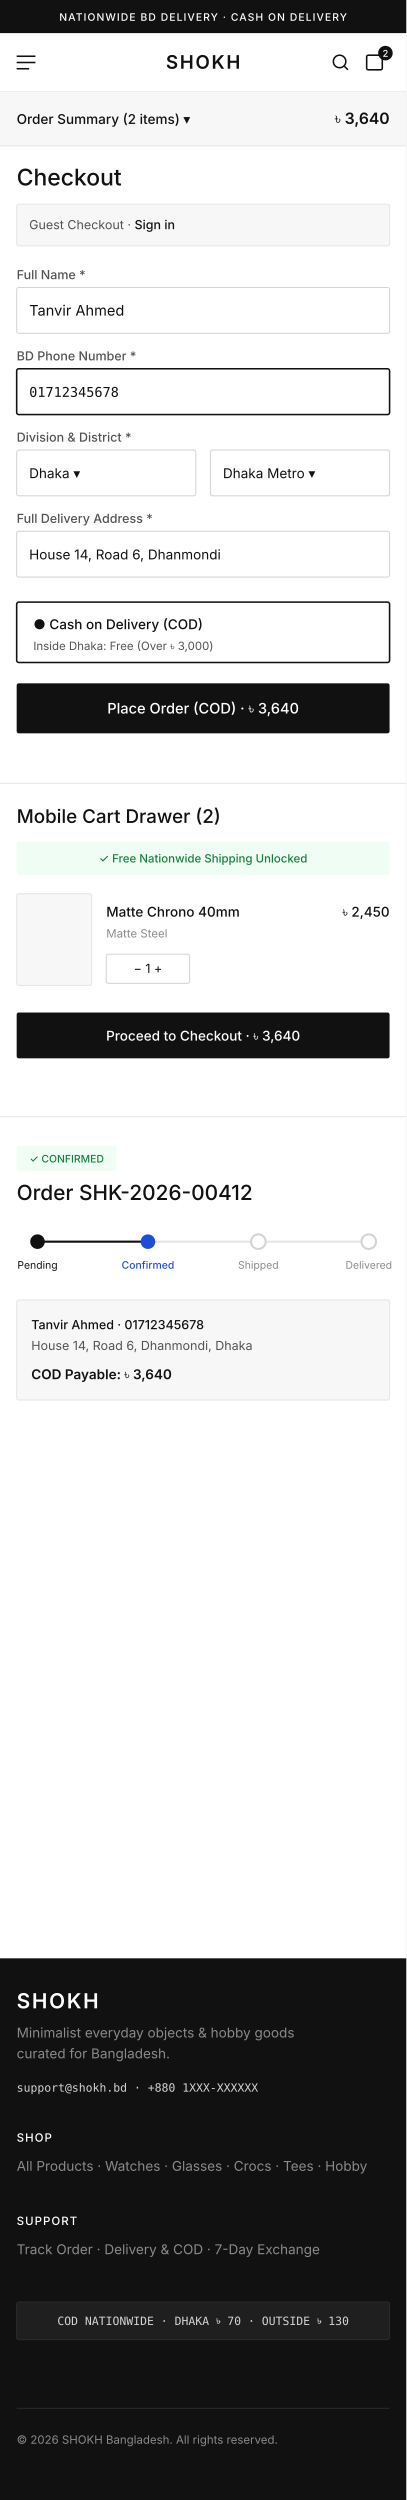
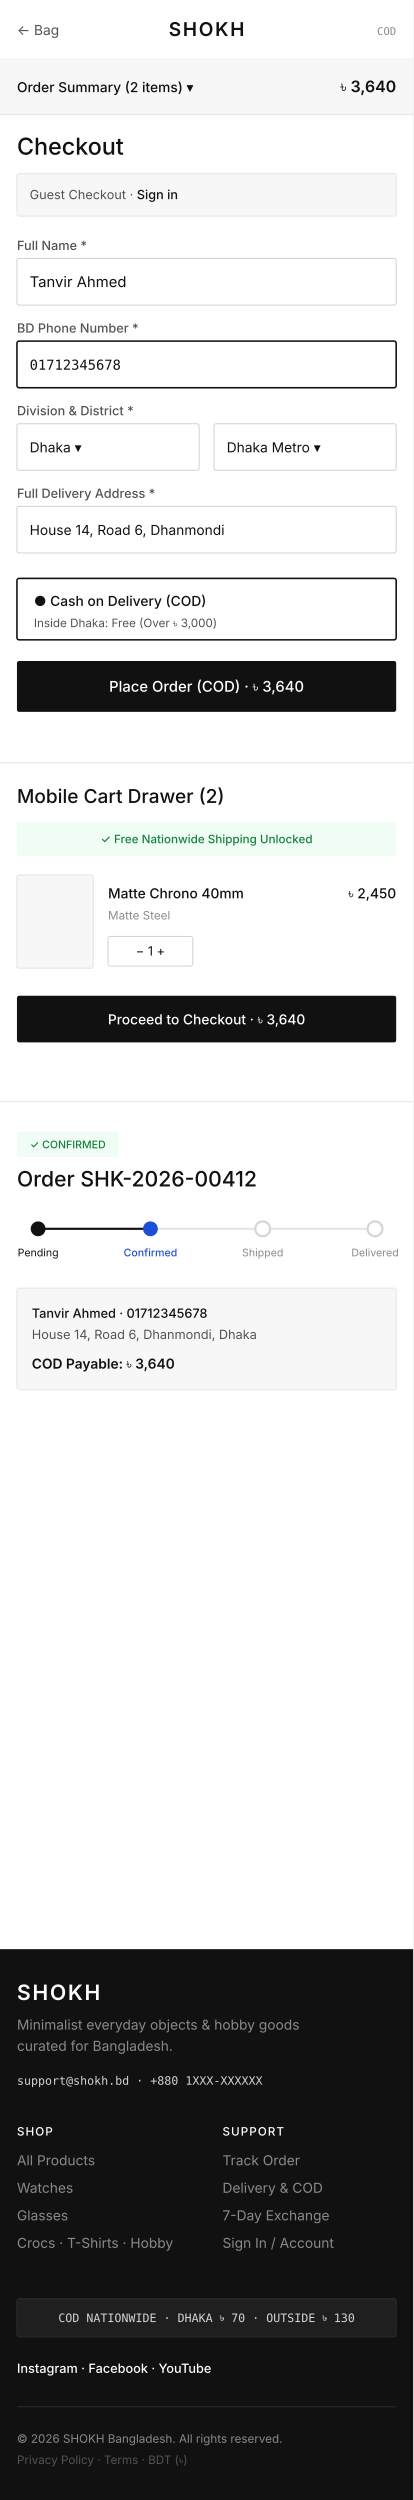
- <svg xmlns="http://www.w3.org/2000/svg" width="390" height="2400" viewBox="0 0 390 2400" fill="none">
-   <rect id="Checkout-Mobile-BG" width="390" height="2400" fill="#FFFFFF" />
-   <g id="01-Mobile-Announcement">
-     <rect width="390" height="32" fill="#111111" />
-     <text x="195" y="20" text-anchor="middle" fill="#FFFFFF" font-family="Inter, sans-serif" font-size="10" font-weight="500" letter-spacing="1">NATIONWIDE BD DELIVERY · CASH ON DELIVERY</text>
+ <svg xmlns="http://www.w3.org/2000/svg" width="390" height="2360" viewBox="0 0 390 2360" fill="none">
+   <rect id="Checkout-Mobile-BG" width="390" height="2360" fill="#FFFFFF" />
+   <g id="01-Mobile-Checkout-Header">
+     <rect width="390" height="56" fill="#FFFFFF" />
+     <line x1="0" y1="56" x2="390" y2="56" stroke="#E5E5E5" />
+     <text x="16" y="33" fill="#525252" font-family="Inter, sans-serif" font-size="13">← Bag</text>
+     <text x="195" y="34" text-anchor="middle" fill="#111111" font-family="Inter, sans-serif" font-size="18" font-weight="600" letter-spacing="1.6">SHOKH</text>
+     <text x="374" y="33" text-anchor="end" fill="#8A8A8A" font-family="JetBrains Mono, monospace" font-size="10">COD</text>
  </g>
-   <g id="02-Mobile-Navbar">
-     <rect y="32" width="390" height="56" fill="#FFFFFF" />
-     <line x1="0" y1="88" x2="390" y2="88" stroke="#E5E5E5" />
-     <line x1="16" y1="54" x2="34" y2="54" stroke="#111111" stroke-width="1.5" />
-     <line x1="16" y1="60" x2="34" y2="60" stroke="#111111" stroke-width="1.5" />
-     <line x1="16" y1="66" x2="28" y2="66" stroke="#111111" stroke-width="1.5" />
-     <text x="195" y="66" text-anchor="middle" fill="#111111" font-family="Inter, sans-serif" font-size="18" font-weight="600" letter-spacing="1.6">SHOKH</text>
-     <circle cx="326" cy="59" r="6" stroke="#111111" stroke-width="1.5" />
-     <line x1="330" y1="63" x2="334" y2="67" stroke="#111111" stroke-width="1.5" />
-     <rect x="352" y="53" width="15" height="14" rx="1.5" stroke="#111111" stroke-width="1.5" />
-     <circle cx="370" cy="51" r="7" fill="#111111" />
-     <text x="370" y="54.5" text-anchor="middle" fill="#FFFFFF" font-family="Inter, sans-serif" font-size="9" font-weight="500">2</text>
-   </g>
-   <g id="03-Mobile-Summary-Toggle" transform="translate(0, 32)">
+   <g id="02-Mobile-Summary-Toggle">
    <rect y="56" width="390" height="52" fill="#F7F7F7" />
    <line x1="0" y1="108" x2="390" y2="108" stroke="#E5E5E5" />
    <text x="16" y="87" fill="#111111" font-family="Inter, sans-serif" font-size="13" font-weight="500">Order Summary (2 items) ▾</text>
    <text x="374" y="87" text-anchor="end" fill="#111111" font-family="Inter, sans-serif" font-size="15" font-weight="600">৳ 3,640</text>
  </g>
-   <g id="04-Mobile-Checkout-Form" transform="translate(0, 32)">
+   <g id="03-Mobile-Checkout-Form">
    <text x="16" y="146" fill="#111111" font-family="Inter, sans-serif" font-size="22" font-weight="500">Checkout</text>
    <rect x="16" y="164" width="358" height="40" rx="2" fill="#F7F7F7" stroke="#E5E5E5" />
    <text x="28" y="188" fill="#525252" font-family="Inter, sans-serif" font-size="12">Guest Checkout · <tspan fill="#111111" font-weight="500">Sign in</tspan>
    </text>
    <text x="16" y="236" fill="#525252" font-family="Inter, sans-serif" font-size="12" font-weight="500">Full Name *</text>
    <rect x="16" y="244" width="358" height="44" rx="2" fill="#FFFFFF" stroke="#D4D4D4" />
    <text x="28" y="271" fill="#111111" font-family="Inter, sans-serif" font-size="14">Tanvir Ahmed</text>
    <text x="16" y="314" fill="#525252" font-family="Inter, sans-serif" font-size="12" font-weight="500">BD Phone Number *</text>
    <rect x="16" y="322" width="358" height="44" rx="2" fill="#FFFFFF" stroke="#111111" stroke-width="1.5" />
    <text x="28" y="349" fill="#111111" font-family="JetBrains Mono, monospace" font-size="13">01712345678</text>
    <text x="16" y="392" fill="#525252" font-family="Inter, sans-serif" font-size="12" font-weight="500">Division &amp; District *</text>
    <rect x="16" y="400" width="172" height="44" rx="2" fill="#FFFFFF" stroke="#D4D4D4" />
    <text x="28" y="427" fill="#111111" font-family="Inter, sans-serif" font-size="13">Dhaka ▾</text>
    <rect x="202" y="400" width="172" height="44" rx="2" fill="#FFFFFF" stroke="#D4D4D4" />
    <text x="214" y="427" fill="#111111" font-family="Inter, sans-serif" font-size="13">Dhaka Metro ▾</text>
    <text x="16" y="470" fill="#525252" font-family="Inter, sans-serif" font-size="12" font-weight="500">Full Delivery Address *</text>
    <rect x="16" y="478" width="358" height="44" rx="2" fill="#FFFFFF" stroke="#D4D4D4" />
    <text x="28" y="505" fill="#111111" font-family="Inter, sans-serif" font-size="13">House 14, Road 6, Dhanmondi</text>
    <rect x="16" y="546" width="358" height="58" rx="2" fill="#FFFFFF" stroke="#111111" stroke-width="1.5" />
    <text x="32" y="572" fill="#111111" font-family="Inter, sans-serif" font-size="13" font-weight="500">● Cash on Delivery (COD)</text>
    <text x="32" y="592" fill="#525252" font-family="Inter, sans-serif" font-size="11">Inside Dhaka: Free (Over ৳ 3,000)</text>
    <rect x="16" y="624" width="358" height="48" rx="2" fill="#111111" />
    <text x="195" y="653" text-anchor="middle" fill="#FFFFFF" font-family="Inter, sans-serif" font-size="14" font-weight="500">Place Order (COD) · ৳ 3,640</text>
  </g>
-   <g id="04-Mobile-Cart-Drawer" transform="translate(0, 752)">
+   <g id="04-Mobile-Cart-Drawer" transform="translate(0, 720)">
    <line x1="0" y1="0" x2="390" y2="0" stroke="#E5E5E5" />
    <text x="16" y="38" fill="#111111" font-family="Inter, sans-serif" font-size="18" font-weight="500">Mobile Cart Drawer (2)</text>
    <rect x="16" y="56" width="358" height="32" rx="2" fill="#F0FDF4" />
    <text x="195" y="76" text-anchor="middle" fill="#15803D" font-family="Inter, sans-serif" font-size="11" font-weight="500">✓ Free Nationwide Shipping Unlocked</text>
    <rect id="IMG-Mob-Cart-1" x="16" y="106" width="72" height="88" rx="2" fill="#F7F7F7" stroke="#E5E5E5" />
    <text x="102" y="128" fill="#111111" font-family="Inter, sans-serif" font-size="13" font-weight="500">Matte Chrono 40mm</text>
    <text x="102" y="148" fill="#8A8A8A" font-family="Inter, sans-serif" font-size="11">Matte Steel</text>
    <text x="374" y="128" text-anchor="end" fill="#111111" font-family="Inter, sans-serif" font-size="13" font-weight="500">৳ 2,450</text>
    <rect x="102" y="164" width="80" height="28" rx="2" fill="#FFFFFF" stroke="#D4D4D4" />
    <text x="142" y="182" text-anchor="middle" fill="#111111" font-family="Inter, sans-serif" font-size="12">−  1  +</text>
    <rect x="16" y="220" width="358" height="44" rx="2" fill="#111111" />
    <text x="195" y="247" text-anchor="middle" fill="#FFFFFF" font-family="Inter, sans-serif" font-size="13" font-weight="500">Proceed to Checkout · ৳ 3,640</text>
  </g>
-   <g id="05-Mobile-Order-Tracking" transform="translate(0, 1072)">
+   <g id="05-Mobile-Order-Tracking" transform="translate(0, 1040)">
    <line x1="0" y1="0" x2="390" y2="0" stroke="#E5E5E5" />
    <rect x="16" y="28" width="96" height="24" rx="2" fill="#F0FDF4" />
    <text x="64" y="44" text-anchor="middle" fill="#15803D" font-family="Inter, sans-serif" font-size="10" font-weight="500">✓ CONFIRMED</text>
    <text x="16" y="80" fill="#111111" font-family="Inter, sans-serif" font-size="20" font-weight="500">Order SHK-2026-00412</text>
    <line x1="36" y1="120" x2="354" y2="120" stroke="#E5E5E5" stroke-width="2" />
    <line x1="36" y1="120" x2="142" y2="120" stroke="#111111" stroke-width="2" />
    <circle cx="36" cy="120" r="7" fill="#111111" />
    <text x="36" y="146" text-anchor="middle" fill="#111111" font-family="Inter, sans-serif" font-size="10">Pending</text>
    <circle cx="142" cy="120" r="7" fill="#1D4ED8" />
    <text x="142" y="146" text-anchor="middle" fill="#1D4ED8" font-family="Inter, sans-serif" font-size="10" font-weight="500">Confirmed</text>
    <circle cx="248" cy="120" r="7" fill="#FFFFFF" stroke="#D4D4D4" stroke-width="2" />
    <text x="248" y="146" text-anchor="middle" fill="#8A8A8A" font-family="Inter, sans-serif" font-size="10">Shipped</text>
    <circle cx="354" cy="120" r="7" fill="#FFFFFF" stroke="#D4D4D4" stroke-width="2" />
    <text x="354" y="146" text-anchor="middle" fill="#8A8A8A" font-family="Inter, sans-serif" font-size="10">Delivered</text>
    <rect x="16" y="176" width="358" height="96" rx="2" fill="#F7F7F7" stroke="#E5E5E5" />
    <text x="30" y="204" fill="#111111" font-family="Inter, sans-serif" font-size="12" font-weight="500">Tanvir Ahmed · 01712345678</text>
    <text x="30" y="224" fill="#525252" font-family="Inter, sans-serif" font-size="12">House 14, Road 6, Dhanmondi, Dhaka</text>
    <text x="30" y="252" fill="#111111" font-family="Inter, sans-serif" font-size="13" font-weight="600">COD Payable: ৳ 3,640</text>
  </g>
-   <g id="06-Mobile-Footer" transform="translate(0, 1880)">
+   <g id="06-Mobile-Footer" transform="translate(0, 1840)">
    <rect width="390" height="520" fill="#111111" />
    <text x="16" y="48" fill="#FFFFFF" font-family="Inter, sans-serif" font-size="20" font-weight="600" letter-spacing="1.6">SHOKH</text>
    <text x="16" y="76" fill="#8A8A8A" font-family="Inter, sans-serif" font-size="13">Minimalist everyday objects &amp; hobby goods</text>
    <text x="16" y="96" fill="#8A8A8A" font-family="Inter, sans-serif" font-size="13">curated for Bangladesh.</text>
    <text x="16" y="128" fill="#D4D4D4" font-family="JetBrains Mono, monospace" font-size="11">support@shokh.bd · +880 1XXX-XXXXXX</text>
    <text x="16" y="176" fill="#FFFFFF" font-family="Inter, sans-serif" font-size="11" font-weight="500" letter-spacing="1">SHOP</text>
-     <text x="16" y="204" fill="#8A8A8A" font-family="Inter, sans-serif" font-size="13">All Products · Watches · Glasses · Crocs · Tees · Hobby</text>
-     <text x="16" y="256" fill="#FFFFFF" font-family="Inter, sans-serif" font-size="11" font-weight="500" letter-spacing="1">SUPPORT</text>
-     <text x="16" y="284" fill="#8A8A8A" font-family="Inter, sans-serif" font-size="13">Track Order · Delivery &amp; COD · 7-Day Exchange</text>
+     <text x="16" y="204" fill="#8A8A8A" font-family="Inter, sans-serif" font-size="13">All Products</text>
+     <text x="16" y="230" fill="#8A8A8A" font-family="Inter, sans-serif" font-size="13">Watches</text>
+     <text x="16" y="256" fill="#8A8A8A" font-family="Inter, sans-serif" font-size="13">Glasses</text>
+     <text x="16" y="282" fill="#8A8A8A" font-family="Inter, sans-serif" font-size="13">Crocs · T-Shirts · Hobby</text>
+     <text x="210" y="176" fill="#FFFFFF" font-family="Inter, sans-serif" font-size="11" font-weight="500" letter-spacing="1">SUPPORT</text>
+     <text x="210" y="204" fill="#8A8A8A" font-family="Inter, sans-serif" font-size="13">Track Order</text>
+     <text x="210" y="230" fill="#8A8A8A" font-family="Inter, sans-serif" font-size="13">Delivery &amp; COD</text>
+     <text x="210" y="256" fill="#8A8A8A" font-family="Inter, sans-serif" font-size="13">7-Day Exchange</text>
+     <text x="210" y="282" fill="#8A8A8A" font-family="Inter, sans-serif" font-size="13">Sign In / Account</text>
    <rect x="16" y="330" width="358" height="36" rx="2" fill="#1F1F1F" stroke="#2A2A2A" />
    <text x="195" y="352" text-anchor="middle" fill="#D4D4D4" font-family="JetBrains Mono, monospace" font-size="11">COD NATIONWIDE · DHAKA ৳ 70 · OUTSIDE ৳ 130</text>
+     <text x="16" y="400" fill="#FFFFFF" font-family="Inter, sans-serif" font-size="12" font-weight="500">Instagram  ·  Facebook  ·  YouTube</text>
    <line x1="16" y1="432" x2="374" y2="432" stroke="#2A2A2A" />
    <text x="16" y="466" fill="#8A8A8A" font-family="Inter, sans-serif" font-size="11">© 2026 SHOKH Bangladesh. All rights reserved.</text>
+     <text x="16" y="486" fill="#525252" font-family="Inter, sans-serif" font-size="11">Privacy Policy · Terms · BDT (৳)</text>
  </g>
</svg>
